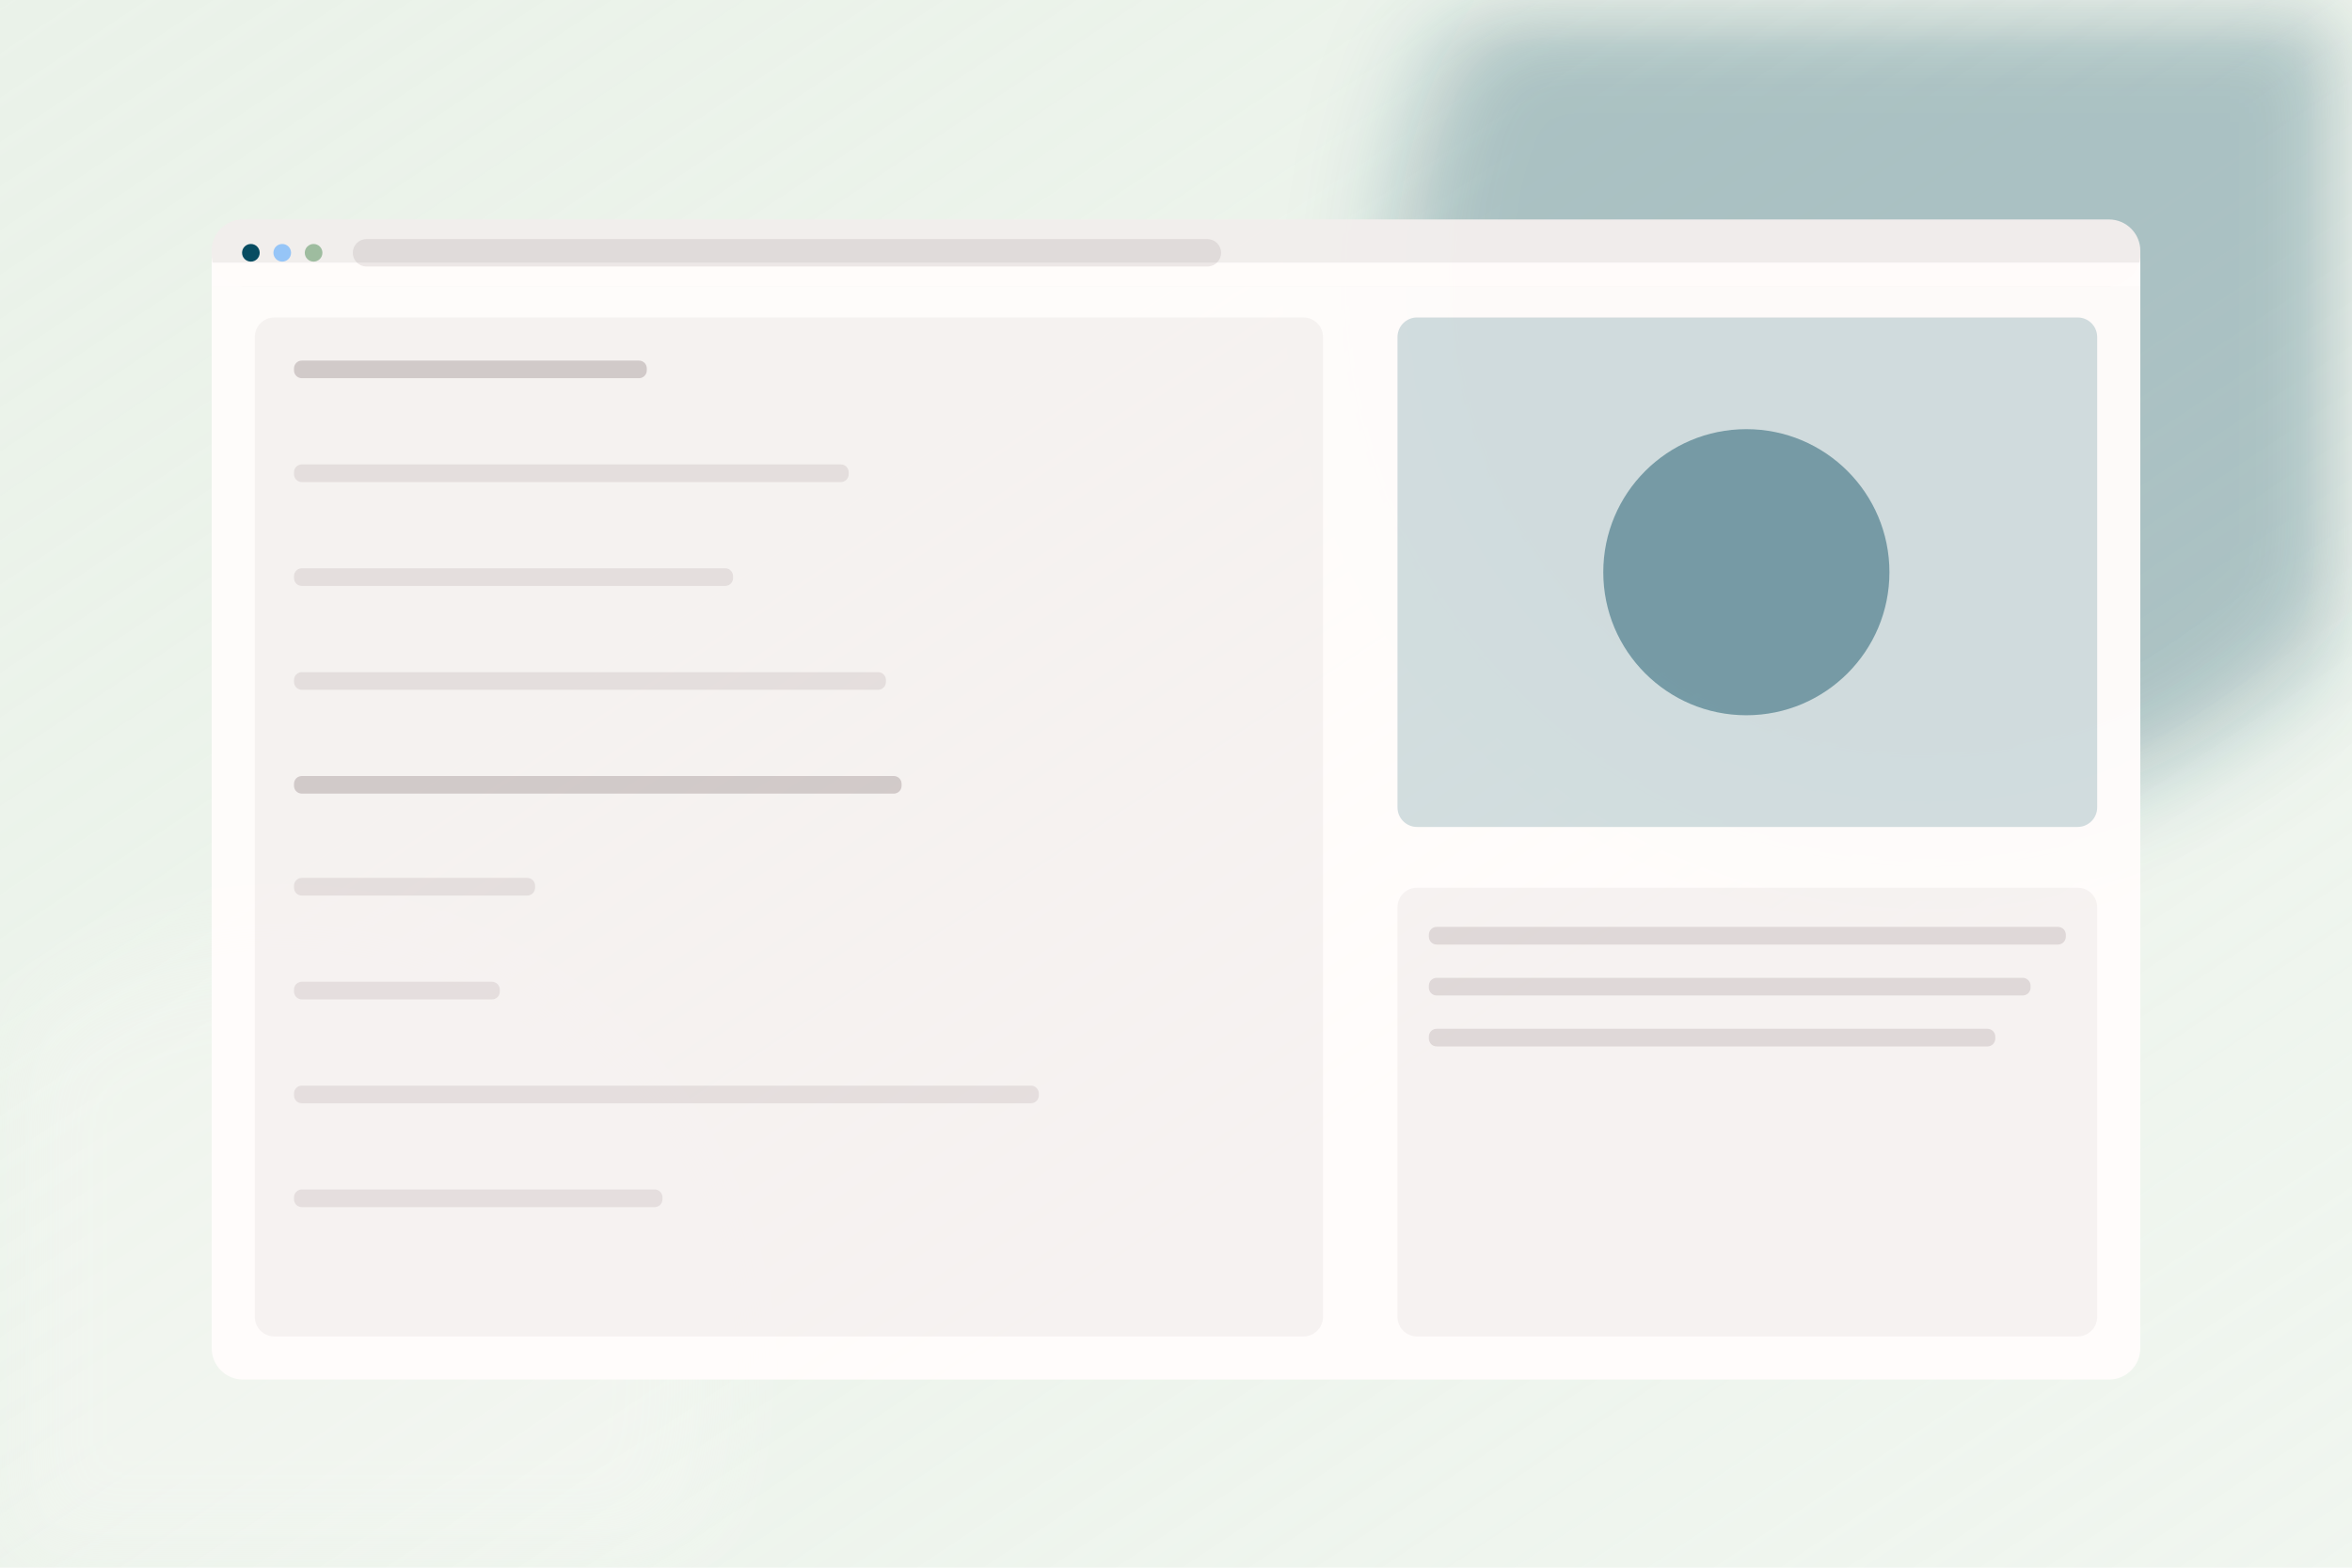
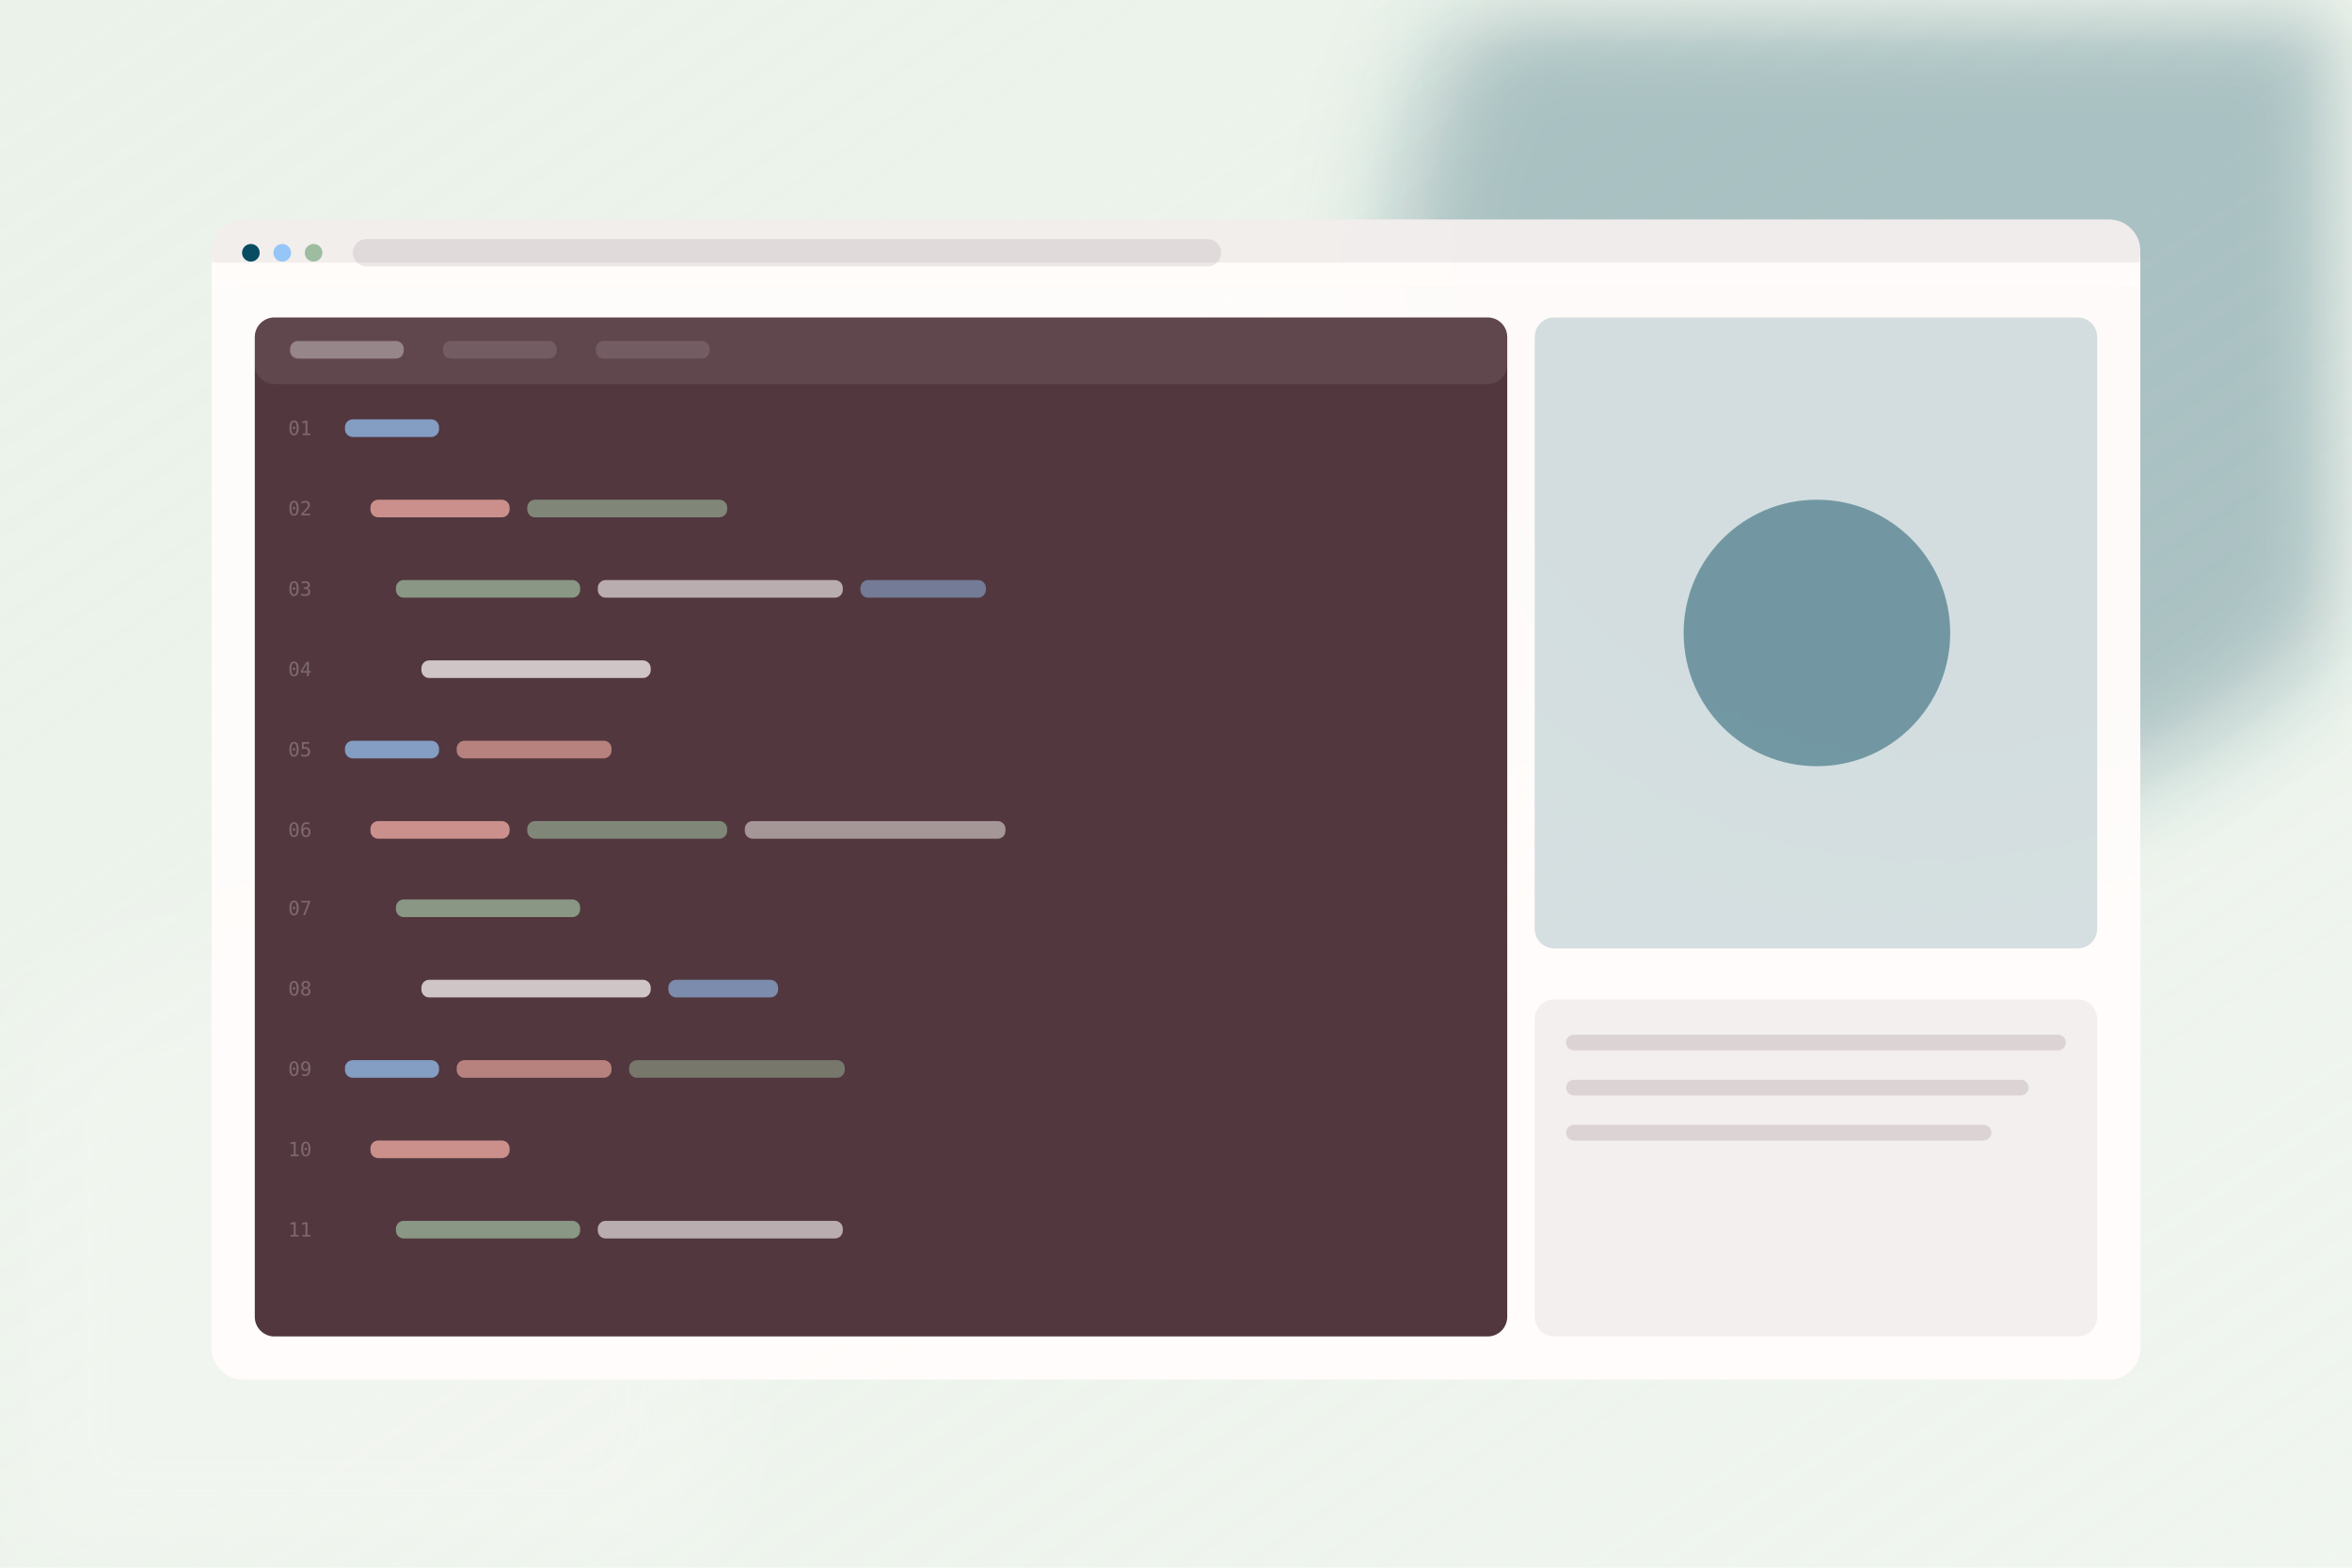
<svg xmlns="http://www.w3.org/2000/svg" viewBox="0 0 1200 800" width="1200" height="800" role="img" aria-label="Product screenshot placeholder">
  <defs>
    <linearGradient id="g1" x1="0" y1="0" x2="1" y2="1">
      <stop offset="0" stop-color="#EAF2E9" />
      <stop offset="1" stop-color="#EAF2E9" stop-opacity="0.72" />
    </linearGradient>
    <filter id="soft" x="-20%" y="-20%" width="140%" height="140%">
      <feGaussianBlur stdDeviation="26" />
    </filter>
  </defs>
  <rect width="1200" height="800" fill="url(#g1)" />
  <circle cx="984" cy="144" r="272" fill="#084C61" opacity="0.30" filter="url(#soft)" />
  <circle cx="144" cy="704" r="224" fill="#FFFCFB" opacity="0.22" filter="url(#soft)" />
  <rect x="108" y="112" width="984" height="592" rx="16" fill="#FFFCFB" opacity="0.97" />
  <rect x="108" y="112" width="984" height="34" rx="16" fill="#43262E" opacity="0.07" />
  <rect x="108" y="134" width="984" height="12" fill="#FFFCFB" opacity="0.97" />
  <circle cx="128" cy="129" r="4.5" fill="#084C61" />
  <circle cx="144" cy="129" r="4.5" fill="#96C5F7" />
  <circle cx="160" cy="129" r="4.5" fill="#9EBC9F" />
  <rect x="180" y="122" width="443" height="14" rx="7" fill="#43262E" opacity="0.10" />
-   <rect x="130" y="162" width="545" height="520" rx="10" fill="#43262E" opacity="0.05" />
-   <rect x="150" y="184" width="180" height="9" rx="4" fill="#43262E" opacity="0.2" />
-   <rect x="150" y="237" width="283" height="9" rx="4" fill="#43262E" opacity="0.1" />
-   <rect x="150" y="290" width="224" height="9" rx="4" fill="#43262E" opacity="0.1" />
-   <rect x="150" y="343" width="302" height="9" rx="4" fill="#43262E" opacity="0.1" />
-   <rect x="150" y="396" width="310" height="9" rx="4" fill="#43262E" opacity="0.2" />
-   <rect x="150" y="448" width="123" height="9" rx="4" fill="#43262E" opacity="0.1" />
-   <rect x="150" y="501" width="105" height="9" rx="4" fill="#43262E" opacity="0.1" />
-   <rect x="150" y="554" width="380" height="9" rx="4" fill="#43262E" opacity="0.1" />
-   <rect x="150" y="607" width="188" height="9" rx="4" fill="#43262E" opacity="0.1" />
-   <rect x="713" y="162" width="357" height="260" rx="10" fill="#084C61" opacity="0.18" />
-   <circle cx="891" cy="292" r="73" fill="#084C61" opacity="0.45" />
-   <rect x="713" y="453" width="357" height="229" rx="10" fill="#43262E" opacity="0.05" />
-   <rect x="729" y="473" width="325" height="9" rx="4" fill="#43262E" opacity="0.13" />
-   <rect x="729" y="499" width="307" height="9" rx="4" fill="#43262E" opacity="0.13" />
-   <rect x="729" y="525" width="289" height="9" rx="4" fill="#43262E" opacity="0.13" />
+   <rect x="130" y="162" width="639" height="520" rx="10" fill="#43262E" opacity="0.92" />
+   <rect x="130" y="162" width="639" height="34" rx="10" fill="#FFFCFB" opacity="0.08" />
+   <rect x="148" y="174" width="58" height="9" rx="4" fill="#FFFCFB" opacity="0.34" />
+   <rect x="226" y="174" width="58" height="9" rx="4" fill="#FFFCFB" opacity="0.12" />
+   <rect x="304" y="174" width="58" height="9" rx="4" fill="#FFFCFB" opacity="0.12" />
+   <text x="147" y="222" font-family="monospace" font-size="10" fill="#FFFCFB" opacity="0.25">01</text>
+   <rect x="176" y="214" width="48" height="9" rx="4" fill="#96C5F7" opacity="0.72" />
+   <text x="147" y="263" font-family="monospace" font-size="10" fill="#FFFCFB" opacity="0.25">02</text>
+   <rect x="189" y="255" width="71" height="9" rx="4" fill="#FAB3A9" opacity="0.72" />
+   <rect x="269" y="255" width="102" height="9" rx="4" fill="#9EBC9F" opacity="0.60" />
+   <text x="147" y="304" font-family="monospace" font-size="10" fill="#FFFCFB" opacity="0.25">03</text>
+   <rect x="202" y="296" width="94" height="9" rx="4" fill="#9EBC9F" opacity="0.72" />
+   <rect x="305" y="296" width="125" height="9" rx="4" fill="#FFFCFB" opacity="0.60" />
+   <rect x="439" y="296" width="64" height="9" rx="4" fill="#96C5F7" opacity="0.48" />
+   <text x="147" y="345" font-family="monospace" font-size="10" fill="#FFFCFB" opacity="0.25">04</text>
+   <rect x="215" y="337" width="117" height="9" rx="4" fill="#FFFCFB" opacity="0.72" />
+   <text x="147" y="386" font-family="monospace" font-size="10" fill="#FFFCFB" opacity="0.25">05</text>
+   <rect x="176" y="378" width="48" height="9" rx="4" fill="#96C5F7" opacity="0.72" />
+   <rect x="233" y="378" width="79" height="9" rx="4" fill="#FAB3A9" opacity="0.60" />
+   <text x="147" y="427" font-family="monospace" font-size="10" fill="#FFFCFB" opacity="0.25">06</text>
+   <rect x="189" y="419" width="71" height="9" rx="4" fill="#FAB3A9" opacity="0.72" />
+   <rect x="269" y="419" width="102" height="9" rx="4" fill="#9EBC9F" opacity="0.60" />
+   <rect x="380" y="419" width="133" height="9" rx="4" fill="#FFFCFB" opacity="0.48" />
+   <text x="147" y="467" font-family="monospace" font-size="10" fill="#FFFCFB" opacity="0.25">07</text>
+   <rect x="202" y="459" width="94" height="9" rx="4" fill="#9EBC9F" opacity="0.72" />
+   <text x="147" y="508" font-family="monospace" font-size="10" fill="#FFFCFB" opacity="0.25">08</text>
+   <rect x="215" y="500" width="117" height="9" rx="4" fill="#FFFCFB" opacity="0.72" />
+   <rect x="341" y="500" width="56" height="9" rx="4" fill="#96C5F7" opacity="0.60" />
+   <text x="147" y="549" font-family="monospace" font-size="10" fill="#FFFCFB" opacity="0.25">09</text>
+   <rect x="176" y="541" width="48" height="9" rx="4" fill="#96C5F7" opacity="0.72" />
+   <rect x="233" y="541" width="79" height="9" rx="4" fill="#FAB3A9" opacity="0.60" />
+   <rect x="321" y="541" width="110" height="9" rx="4" fill="#9EBC9F" opacity="0.48" />
+   <text x="147" y="590" font-family="monospace" font-size="10" fill="#FFFCFB" opacity="0.25">10</text>
+   <rect x="189" y="582" width="71" height="9" rx="4" fill="#FAB3A9" opacity="0.72" />
+   <text x="147" y="631" font-family="monospace" font-size="10" fill="#FFFCFB" opacity="0.25">11</text>
+   <rect x="202" y="623" width="94" height="9" rx="4" fill="#9EBC9F" opacity="0.72" />
+   <rect x="305" y="623" width="125" height="9" rx="4" fill="#FFFCFB" opacity="0.60" />
+   <rect x="783" y="162" width="287" height="322" rx="10" fill="#084C61" opacity="0.17" />
+   <circle cx="927" cy="323" r="68" fill="#084C61" opacity="0.48" />
+   <rect x="783" y="510" width="287" height="172" rx="10" fill="#43262E" opacity="0.06" />
+   <rect x="799" y="528" width="255" height="8" rx="4" fill="#43262E" opacity="0.14" />
+   <rect x="799" y="551" width="236" height="8" rx="4" fill="#43262E" opacity="0.14" />
+   <rect x="799" y="574" width="217" height="8" rx="4" fill="#43262E" opacity="0.14" />
</svg>
